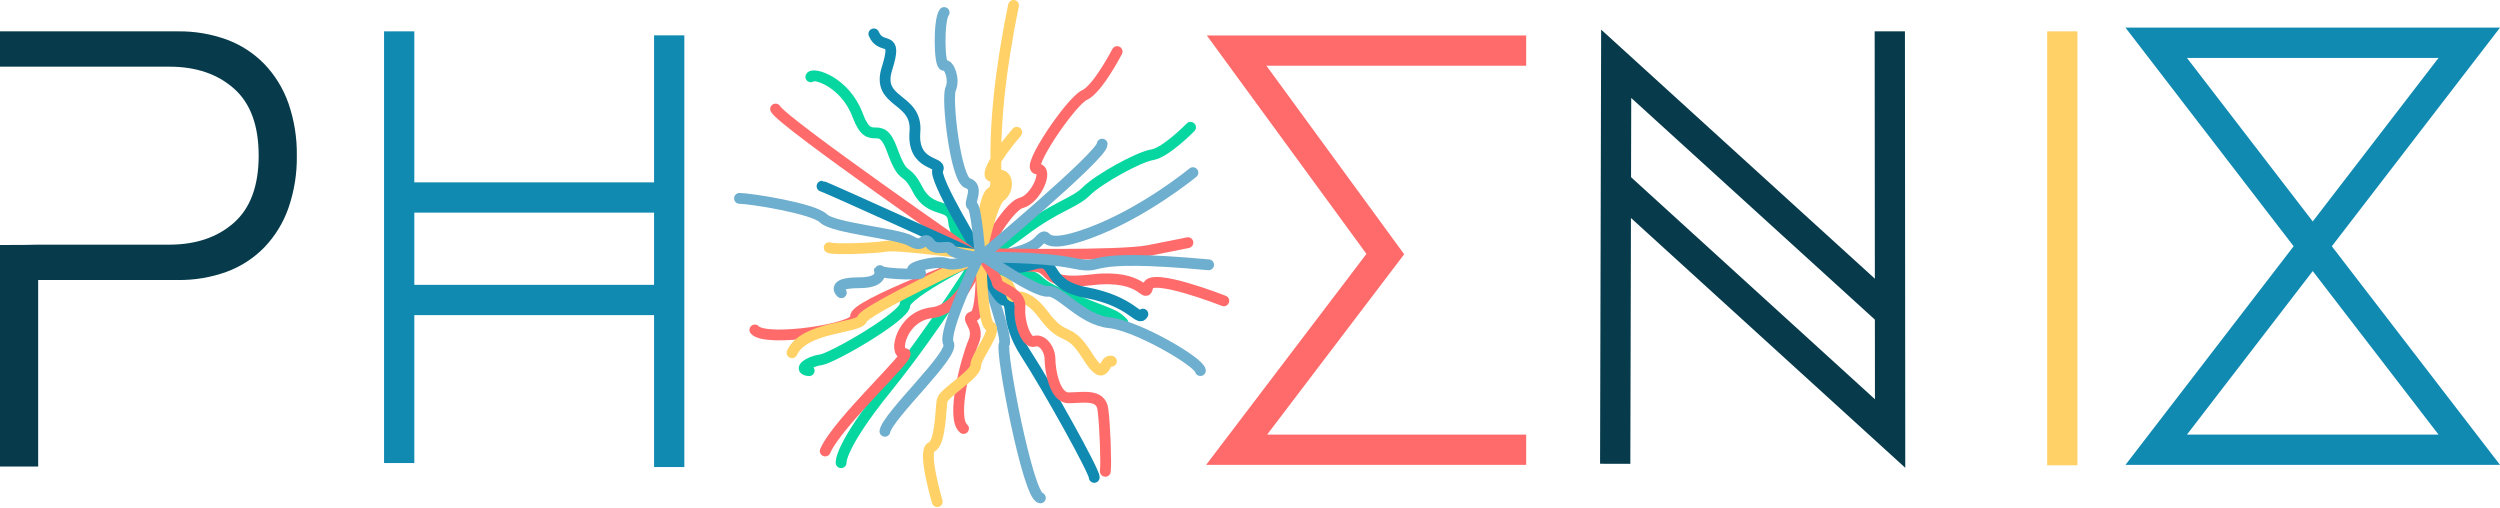
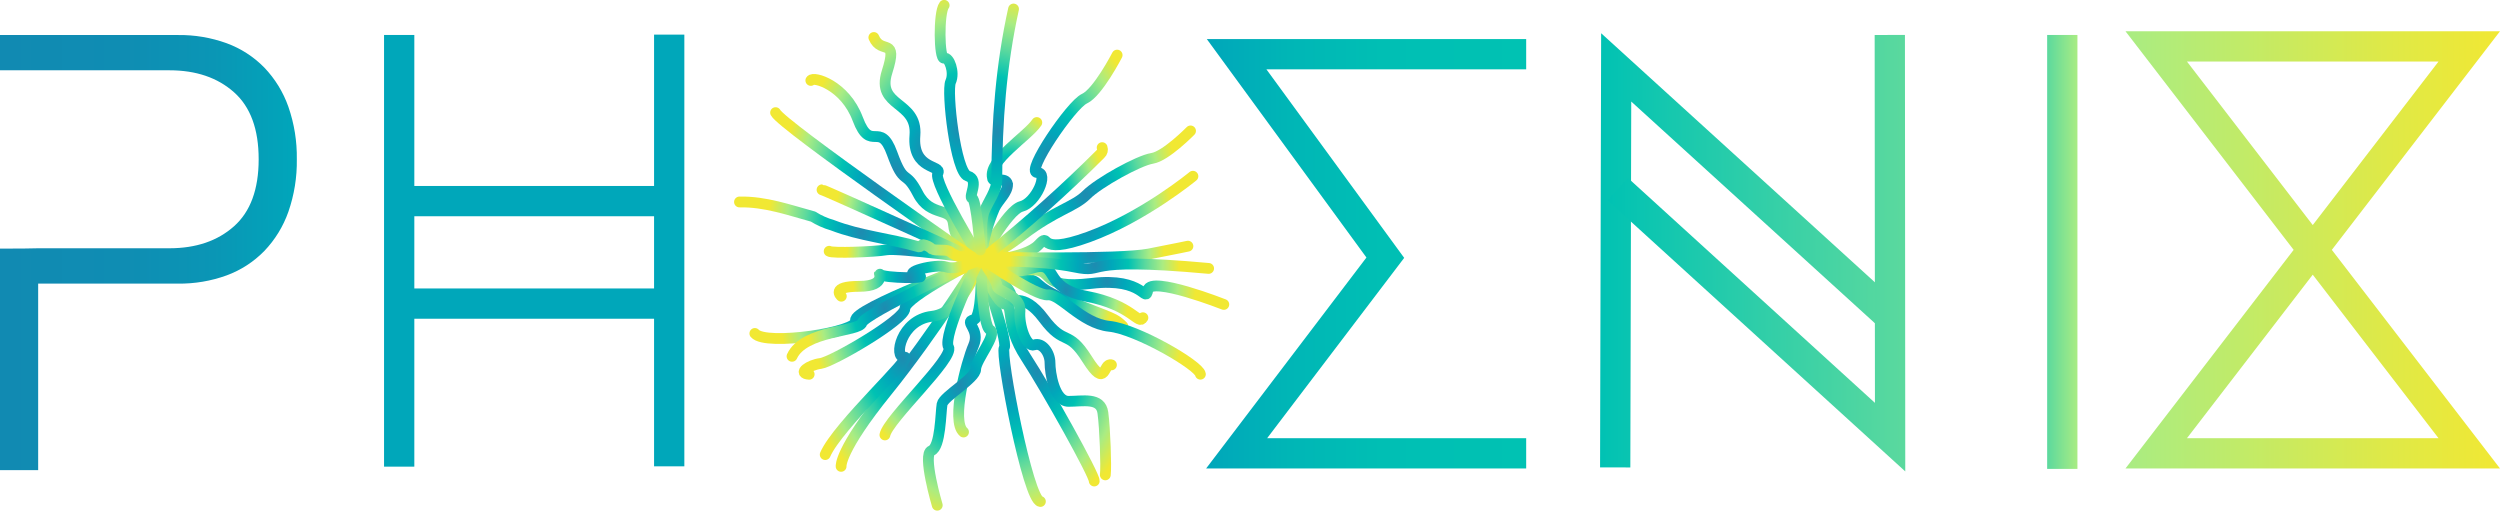
- <svg xmlns="http://www.w3.org/2000/svg" viewBox="0 0 1156.22 234.49">
+ <svg xmlns="http://www.w3.org/2000/svg" xmlns:xlink="http://www.w3.org/1999/xlink" viewBox="0 0 1156.22 236.16">
  <defs>
-     <style>.cls-1,.cls-10,.cls-3,.cls-4,.cls-5,.cls-6,.cls-7,.cls-8,.cls-9{fill:none;stroke-miterlimit:10;}.cls-1,.cls-6{stroke:#ff6b6b;}.cls-1,.cls-3,.cls-4,.cls-5{stroke-width:14px;}.cls-2{fill:#073b4c;}.cls-10,.cls-3{stroke:#118ab2;}.cls-4{stroke:#073b4c;}.cls-5,.cls-7{stroke:#ffd166;}.cls-10,.cls-6,.cls-7,.cls-8,.cls-9{stroke-linecap:round;stroke-width:5px;}.cls-8{stroke:#6eaece;}.cls-9{stroke:#06d6a0;}</style>
+     <style>.cls-1,.cls-10,.cls-11,.cls-12,.cls-13,.cls-14,.cls-15,.cls-16,.cls-17,.cls-18,.cls-19,.cls-20,.cls-21,.cls-22,.cls-23,.cls-24,.cls-25,.cls-26,.cls-27,.cls-28,.cls-29,.cls-3,.cls-30,.cls-31,.cls-32,.cls-33,.cls-34,.cls-35,.cls-36,.cls-37,.cls-38,.cls-39,.cls-4,.cls-40,.cls-5,.cls-6,.cls-7,.cls-8,.cls-9{fill:none;stroke-miterlimit:10;}.cls-1,.cls-3,.cls-4,.cls-5,.cls-6,.cls-7{stroke-width:14px;}.cls-1{stroke:url(#Degradado_sin_nombre_9);}.cls-2{fill:url(#Degradado_sin_nombre_5);}.cls-3{stroke:#00a7ba;}.cls-4{stroke:url(#Degradado_sin_nombre_28);}.cls-5{stroke:url(#Degradado_sin_nombre_28-2);}.cls-6{stroke:url(#Degradado_sin_nombre_76);}.cls-7{stroke:url(#Degradado_sin_nombre_39);}.cls-10,.cls-11,.cls-12,.cls-13,.cls-14,.cls-15,.cls-16,.cls-17,.cls-18,.cls-19,.cls-20,.cls-21,.cls-22,.cls-23,.cls-24,.cls-25,.cls-26,.cls-27,.cls-28,.cls-29,.cls-30,.cls-31,.cls-32,.cls-33,.cls-34,.cls-35,.cls-36,.cls-37,.cls-38,.cls-39,.cls-40,.cls-8,.cls-9{stroke-linecap:round;stroke-width:5px;}.cls-8{stroke:url(#Degradado_sin_nombre_80);}.cls-9{stroke:url(#Degradado_sin_nombre_80-2);}.cls-10{stroke:url(#Degradado_sin_nombre_80-3);}.cls-11{stroke:url(#Degradado_sin_nombre_80-4);}.cls-12{stroke:url(#Degradado_sin_nombre_80-5);}.cls-13{stroke:url(#Degradado_sin_nombre_80-6);}.cls-14{stroke:url(#Degradado_sin_nombre_80-7);}.cls-15{stroke:url(#Degradado_sin_nombre_80-8);}.cls-16{stroke:url(#Degradado_sin_nombre_80-9);}.cls-17{stroke:url(#Degradado_sin_nombre_80-10);}.cls-18{stroke:url(#Degradado_sin_nombre_80-11);}.cls-19{stroke:url(#Degradado_sin_nombre_80-12);}.cls-20{stroke:url(#Degradado_sin_nombre_80-13);}.cls-21{stroke:url(#Degradado_sin_nombre_80-14);}.cls-22{stroke:url(#Degradado_sin_nombre_80-15);}.cls-23{stroke:url(#Degradado_sin_nombre_80-16);}.cls-24{stroke:url(#Degradado_sin_nombre_80-17);}.cls-25{stroke:url(#Degradado_sin_nombre_80-18);}.cls-26{stroke:url(#Degradado_sin_nombre_80-19);}.cls-27{stroke:url(#Degradado_sin_nombre_80-20);}.cls-28{stroke:url(#Degradado_sin_nombre_80-21);}.cls-29{stroke:url(#Degradado_sin_nombre_80-22);}.cls-30{stroke:url(#Degradado_sin_nombre_80-23);}.cls-31{stroke:url(#Degradado_sin_nombre_80-24);}.cls-32{stroke:url(#Degradado_sin_nombre_80-25);}.cls-33{stroke:url(#Degradado_sin_nombre_80-26);}.cls-34{stroke:url(#Degradado_sin_nombre_80-27);}.cls-35{stroke:url(#Degradado_sin_nombre_80-28);}.cls-36{stroke:url(#Degradado_sin_nombre_80-29);}.cls-37{stroke:url(#Degradado_sin_nombre_80-30);}.cls-38{stroke:url(#Degradado_sin_nombre_80-31);}.cls-39{stroke:url(#Degradado_sin_nombre_80-32);}.cls-40{stroke:url(#Degradado_sin_nombre_80-33);}</style>
+     <linearGradient id="Degradado_sin_nombre_9" x1="557.81" y1="117.37" x2="705.84" y2="117.37" gradientUnits="userSpaceOnUse">
+       <stop offset="0" stop-color="#00a7ba" />
+       <stop offset="0.01" stop-color="#00a7ba" />
+       <stop offset="0.26" stop-color="#00b6b6" />
+       <stop offset="0.55" stop-color="#00bfb4" />
+       <stop offset="1" stop-color="#00c2b3" />
+     </linearGradient>
+     <linearGradient id="Degradado_sin_nombre_5" y1="116.79" x2="137.28" y2="116.79" gradientUnits="userSpaceOnUse">
+       <stop offset="0" stop-color="#118ab2" />
+       <stop offset="0.42" stop-color="#0f8db3" />
+       <stop offset="0.72" stop-color="#0a96b5" />
+       <stop offset="0.98" stop-color="#01a5ba" />
+       <stop offset="1" stop-color="#00a7ba" />
+     </linearGradient>
+     <linearGradient id="Degradado_sin_nombre_28" x1="740.01" y1="115.78" x2="879.56" y2="115.78" gradientUnits="userSpaceOnUse">
+       <stop offset="0" stop-color="#00c2b3" />
+       <stop offset="0.2" stop-color="#13c7af" />
+       <stop offset="1" stop-color="#5bd99e" />
+     </linearGradient>
+     <linearGradient id="Degradado_sin_nombre_28-2" x1="743.45" y1="117.09" x2="881.17" y2="117.09" xlink:href="#Degradado_sin_nombre_28" />
+     <linearGradient id="Degradado_sin_nombre_76" x1="983.01" y1="115.56" x2="1156.22" y2="115.56" gradientUnits="userSpaceOnUse">
+       <stop offset="0" stop-color="#a9ec83" />
+       <stop offset="0.05" stop-color="#adec7e" />
+       <stop offset="0.69" stop-color="#dee948" />
+       <stop offset="1" stop-color="#f1e833" />
+     </linearGradient>
+     <linearGradient id="Degradado_sin_nombre_39" x1="946.79" y1="116.51" x2="960.79" y2="116.51" gradientUnits="userSpaceOnUse">
+       <stop offset="0" stop-color="#5bd99e" />
+       <stop offset="1" stop-color="#a9ec83" />
+     </linearGradient>
+     <radialGradient id="Degradado_sin_nombre_80" cx="485.02" cy="73.08" r="42.86" gradientTransform="translate(0 -36.54) scale(1 1.5)" gradientUnits="userSpaceOnUse">
+       <stop offset="0" stop-color="#1e8bb0" />
+       <stop offset="0.2" stop-color="#00a7ba" />
+       <stop offset="0.4" stop-color="#00c2b3" />
+       <stop offset="0.6" stop-color="#5bd99e" />
+       <stop offset="0.8" stop-color="#a9ec83" />
+       <stop offset="1" stop-color="#f1e833" />
+     </radialGradient>
+     <radialGradient id="Degradado_sin_nombre_80-2" cx="466.79" cy="87.2" r="25.72" gradientTransform="translate(0 -43.6) scale(1 1.5)" xlink:href="#Degradado_sin_nombre_80" />
+     <radialGradient id="Degradado_sin_nombre_80-3" cx="461.12" cy="60.98" r="42.55" gradientTransform="translate(0 -30.49) scale(1 1.5)" xlink:href="#Degradado_sin_nombre_80" />
+     <radialGradient id="Degradado_sin_nombre_80-4" cx="453.55" cy="119.4" r="2.59" gradientTransform="translate(0 -59.7) scale(1 1.5)" xlink:href="#Degradado_sin_nombre_80" />
+     <radialGradient id="Degradado_sin_nombre_80-5" cx="502.47" cy="101.17" r="39.81" gradientTransform="translate(0 -50.59) scale(1 1.5)" xlink:href="#Degradado_sin_nombre_80" />
+     <radialGradient id="Degradado_sin_nombre_80-6" cx="412.66" cy="146.4" r="36.89" gradientTransform="translate(0 -73.2) scale(1 1.5)" xlink:href="#Degradado_sin_nombre_80" />
+     <radialGradient id="Degradado_sin_nombre_80-7" cx="414.19" cy="78.7" r="43.11" gradientTransform="translate(0 -39.35) scale(1 1.5)" xlink:href="#Degradado_sin_nombre_80" />
+     <radialGradient id="Degradado_sin_nombre_80-8" cx="502.01" cy="90.15" r="42.67" gradientTransform="translate(0 -45.07) scale(1 1.5)" xlink:href="#Degradado_sin_nombre_80" />
+     <radialGradient id="Degradado_sin_nombre_80-9" cx="428.78" cy="68.54" r="42.55" gradientTransform="translate(0 -34.27) scale(1 1.5)" xlink:href="#Degradado_sin_nombre_80" />
+     <radialGradient id="Degradado_sin_nombre_80-10" cx="467.2" cy="176.38" r="42.66" gradientTransform="translate(0 -88.19) scale(1 1.5)" xlink:href="#Degradado_sin_nombre_80" />
+     <radialGradient id="Degradado_sin_nombre_80-11" cx="479.65" cy="171.65" r="42.89" gradientTransform="translate(0 -85.82) scale(1 1.5)" xlink:href="#Degradado_sin_nombre_80" />
+     <radialGradient id="Degradado_sin_nombre_80-12" cx="483.63" cy="146.35" r="31.02" gradientTransform="translate(0 -73.17) scale(1 1.5)" xlink:href="#Degradado_sin_nombre_80" />
+     <radialGradient id="Degradado_sin_nombre_80-13" cx="486.35" cy="135.79" r="28" gradientTransform="translate(0 -67.9) scale(1 1.5)" xlink:href="#Degradado_sin_nombre_80" />
+     <radialGradient id="Degradado_sin_nombre_80-14" cx="448.53" cy="159.44" r="30.81" gradientTransform="translate(0 -79.72) scale(1 1.5)" xlink:href="#Degradado_sin_nombre_80" />
+     <radialGradient id="Degradado_sin_nombre_80-15" cx="421.13" cy="167.77" r="43.24" gradientTransform="translate(0 -83.88) scale(1 1.5)" xlink:href="#Degradado_sin_nombre_80" />
+     <radialGradient id="Degradado_sin_nombre_80-16" cx="417.52" cy="165.46" r="43.06" gradientTransform="translate(0 -82.73) scale(1 1.5)" xlink:href="#Degradado_sin_nombre_80" />
+     <radialGradient id="Degradado_sin_nombre_80-17" cx="401.76" cy="138.62" r="41.59" gradientTransform="translate(0 -69.31) scale(1 1.5)" xlink:href="#Degradado_sin_nombre_80" />
+     <radialGradient id="Degradado_sin_nombre_80-18" cx="405.38" cy="86.38" r="43.43" gradientTransform="translate(0 -43.19) scale(1 1.5)" xlink:href="#Degradado_sin_nombre_80" />
+     <radialGradient id="Degradado_sin_nombre_80-19" cx="416.78" cy="104.23" r="30.72" gradientTransform="translate(0 -52.11) scale(1 1.5)" xlink:href="#Degradado_sin_nombre_80" />
+     <radialGradient id="Degradado_sin_nombre_80-20" cx="418.45" cy="117.58" r="26.7" gradientTransform="translate(0 -58.79) scale(1 1.5)" xlink:href="#Degradado_sin_nombre_80" />
+     <radialGradient id="Degradado_sin_nombre_80-21" cx="409.18" cy="142.73" r="36.49" gradientTransform="translate(0 -71.37) scale(1 1.5)" xlink:href="#Degradado_sin_nombre_80" />
+     <radialGradient id="Degradado_sin_nombre_80-22" cx="443.99" cy="177.95" r="42.91" gradientTransform="translate(0 -88.97) scale(1 1.5)" xlink:href="#Degradado_sin_nombre_80" />
+     <radialGradient id="Degradado_sin_nombre_80-23" cx="483.5" cy="170.93" r="42.09" gradientTransform="translate(0 -85.46) scale(1 1.5)" xlink:href="#Degradado_sin_nombre_80" />
+     <radialGradient id="Degradado_sin_nombre_80-24" cx="511.89" cy="129.92" r="41.14" gradientTransform="translate(0 -64.96) scale(1 1.5)" xlink:href="#Degradado_sin_nombre_80" />
+     <radialGradient id="Degradado_sin_nombre_80-25" cx="493.18" cy="134.38" r="29.06" gradientTransform="translate(0 -67.19) scale(1 1.5)" xlink:href="#Degradado_sin_nombre_80" />
+     <radialGradient id="Degradado_sin_nombre_80-26" cx="504.7" cy="116.59" r="33.58" gradientTransform="translate(0 -58.29) scale(1 1.5)" xlink:href="#Degradado_sin_nombre_80" />
+     <radialGradient id="Degradado_sin_nombre_80-27" cx="506.24" cy="122.46" r="39.18" gradientTransform="translate(0 -61.23) scale(1 1.5)" xlink:href="#Degradado_sin_nombre_80" />
+     <radialGradient id="Degradado_sin_nombre_80-28" cx="430.67" cy="161.42" r="34.32" gradientTransform="translate(0 -80.71) scale(1 1.5)" xlink:href="#Degradado_sin_nombre_80" />
+     <radialGradient id="Degradado_sin_nombre_80-29" cx="483.59" cy="92.85" r="27.95" gradientTransform="translate(0 -46.42) scale(1 1.5)" xlink:href="#Degradado_sin_nombre_80" />
+     <radialGradient id="Degradado_sin_nombre_80-30" cx="398.32" cy="107.28" r="43.17" gradientTransform="translate(0 -53.64) scale(1 1.5)" xlink:href="#Degradado_sin_nombre_80" />
+     <radialGradient id="Degradado_sin_nombre_80-31" cx="505.36" cy="146.86" r="42.19" gradientTransform="translate(0 -73.43) scale(1 1.5)" xlink:href="#Degradado_sin_nombre_80" />
+     <radialGradient id="Degradado_sin_nombre_80-32" cx="444.11" cy="59.09" r="42.6" gradientTransform="translate(0 -29.54) scale(1 1.5)" xlink:href="#Degradado_sin_nombre_80" />
+     <radialGradient id="Degradado_sin_nombre_80-33" cx="420.08" cy="128.85" r="25.53" gradientTransform="translate(0 -64.43) scale(1 1.5)" xlink:href="#Degradado_sin_nombre_80" />
  </defs>
  <g id="Capa_2" data-name="Capa 2">
    <g id="Capa_1-2" data-name="Capa 1">
-       <polyline class="cls-1" points="705.84 23.4 571.92 23.4 640.69 117.51 571.92 208 705.84 208" />
-       <path class="cls-2" d="M133.39,47.76a50.46,50.46,0,0,0-11.16-18.18A47.06,47.06,0,0,0,104.84,18.3a63.9,63.9,0,0,0-22.58-3.8H0V30.84c5.51,0,12.32,0,17.65,0H78.37q18.42,0,29.85,10.14t11.41,31q0,20.86-11.41,31T78.37,113.15H17.65v0c-2.09.11-9.87.17-17.65.16V215.75H17.65V129.5H82.26a63.67,63.67,0,0,0,22.58-3.81,46.91,46.91,0,0,0,17.39-11.27,50.46,50.46,0,0,0,11.16-18.18A70.76,70.76,0,0,0,137.28,72,70.76,70.76,0,0,0,133.39,47.76Z" />
-       <line class="cls-3" x1="184.62" y1="14.5" x2="184.62" y2="214.15" />
-       <line class="cls-3" x1="309.5" y1="16.35" x2="309.5" y2="216" />
-       <line class="cls-3" x1="184.62" y1="91.34" x2="309.5" y2="91.34" />
-       <line class="cls-3" x1="184.62" y1="138.74" x2="309.5" y2="138.74" />
-       <polyline class="cls-4" points="747.01 214.5 747.47 29.5 874.85 145.4" />
-       <polyline class="cls-4" points="874.01 14.5 874.15 200.5 748.17 85.8" />
-       <polygon class="cls-3" points="997.22 19.78 1142.01 19.78 997.22 208 1142.01 208 997.22 19.78" />
-       <line class="cls-5" x1="953.79" y1="14.5" x2="953.79" y2="215.19" />
-       <path class="cls-6" d="M453.39,119s12.31-23.51,19-25.19,12.88-15.68,7.28-15.68S495.38,46.77,501.54,44s15.12-20.15,15.12-20.15" />
-       <path class="cls-7" d="M470.24,61.17c-9.91,11.56-16.19,22.47-9.91,20.16s6.61,6.61,2.31,9.58-9.25,28.42-9.25,28.42.49-28.58,5.45-30.57S455.2,68.27,468.75,2.5" />
-       <path class="cls-8" d="M551.71,79.84s-22.8,18.84-48.25,28.09-16.86-3-23.14,3.64-27.1,7.6-27.1,7.6" />
-       <path class="cls-9" d="M453.42,118.07s-34.9,17.62-34.9,22.91-33.71,24.79-39,25.45-10.91,4.63-5.29,5" />
-       <path class="cls-9" d="M453.39,119s-11.74-7.76-12.4-16.69-10.57-3-16.52-14.54-6.28-3-11.9-18.51-9.92,0-15.87-15.86S376.08,33.53,375,35.53" />
-       <path class="cls-9" d="M453.42,118.07s4.43.44,19.63-11.13,23.8-12.89,29.42-18.51,24.12-15.86,30.4-16.85,17.74-12.7,17.74-12.7" />
-       <path class="cls-10" d="M453.42,118.07s-22-35.59-19.7-39.55S421.82,77.19,423.14,61,405,48.11,410.25,31.58s-2.64-7.69-6.11-15.91" />
-       <path class="cls-8" d="M453.22,119.17s13.22,37,11.24,40,11,70.47,16.71,71.09" />
-       <path class="cls-10" d="M453.22,119.17s7.27,19.5,11.57,19.83-.33,9.25,9.58,24.46,32,54.84,31.7,57.33" />
-       <path class="cls-7" d="M453.22,118.18s14.87,13.22,14.54,17.51,5-3.3,14.88,9.92,11.23,4.63,20.16,18.84,7.27,1.32,11.23,2.64" />
-       <path class="cls-9" d="M453.39,119s9.08,7.11,19.33,8.1,2.64,3,22.48,10.91,20.16,7.27,24.12,11.24" />
-       <path class="cls-6" d="M453.54,117.38s1.33,27.9-3.29,28.89,3.3,4.3,0,11.9-10.58,35-4.63,40" />
-       <path class="cls-9" d="M453.22,118.18s-20.82,33.71-43,61.14S389,214,389,214" />
-       <path class="cls-6" d="M453.39,119s-7.77,24-22.31,25.62-17.85,19.5-12.89,18.84-30.77,31.73-36.54,45.12" />
-       <path class="cls-6" d="M454.42,119s-60.69,22.31-58.71,27.6-41.64,11.9-46.6,6" />
-       <path class="cls-6" d="M452.07,119s-90.4-62.63-93.37-68.58" />
-       <path class="cls-10" d="M453.39,119s-72.22-32.88-73.21-32.88" />
-       <path class="cls-7" d="M453.42,118.07s-37.88-5.18-43.5-4.19-25.11,1.65-26.44.66" />
-       <path class="cls-7" d="M452.07,119S400,143.3,398.69,147.59s-26.77,3.31-32.39,15.54" />
-       <path class="cls-7" d="M453.72,120.57s.49,28.35,4.13,30.33-6.61,13.88-6.61,18.18-14.88,12.56-15.54,16.19-.66,19.83-4.95,21.48S433.47,232,433.47,232" />
-       <path class="cls-6" d="M455.63,120.57s5.52,7.85,5.52,10.17S472.39,135,471.73,142s3,17.19,6.61,15.87,7.27,3.63,7.27,8.26,2,17.85,8.59,17.85,14.88-2,15.87,5.29,1.6,25,1.13,28.71" />
-       <path class="cls-6" d="M457.78,117.38A32.86,32.86,0,0,0,477,123.14c11.23-.34,3,9.25,27.76,6.28s24.79,9.58,26.11,3S566,139.14,566,139.14" />
-       <path class="cls-10" d="M457.78,119.33s6,7.44,19.24,3.14,4.29,8.93,25.45,12.89,24.12,13.56,26.11,9.92" />
-       <path class="cls-6" d="M460,117.38s57.67,1.13,71.22-1.52,18.18-3.63,18.18-3.63" />
-       <path class="cls-8" d="M453.51,119s27.47-.49,43.34,2.81.33-5,62.13.66" />
-       <path class="cls-8" d="M452.07,120s-16.37,33.85-13.39,38.81-28.09,33.38-29.42,40.65" />
-       <path class="cls-8" d="M342,91.75c4.8,0,34.21,4.61,38.84,9.24s34.7,6.94,40.65,10.58,5.62-3,8.6,1,8.59.33,9.58,2.64,13.55,4,13.55,4,56.85-47.59,56.52-52.55" />
-       <path class="cls-8" d="M455.54,119s23.46,16.36,29.08,15.7,15.53,13.22,28.42,14.55,41.62,18.17,42.13,22.14" />
-       <path class="cls-8" d="M453.39,119s-1.82-23.63-3.8-24,3.63-8.59-2-10.24-9.91-39.33-7.93-43.63-.66-11.57-3-10.91-2.65-21.09,0-24.43" />
-       <path class="cls-8" d="M452.07,119s-9.43,4.47-14.38,2.81-21.49,2.65-13.55,4-15.87,1.32-17.19-.66,4,5.62-9.59,5.62-8.26,4.62-8.26,4.62" />
+       <polyline class="cls-1" points="705.84 25.07 571.92 25.07 640.69 119.18 571.92 209.67 705.84 209.67" />
+       <path class="cls-2" d="M133.39,49.43a50.5,50.5,0,0,0-11.16-18.19A47,47,0,0,0,104.84,20a63.67,63.67,0,0,0-22.58-3.8H0V32.51c5.51,0,12.32,0,17.65,0H78.37q18.42,0,29.85,10.15t11.41,31q0,20.85-11.41,31T78.37,114.82H17.65v0c-2.09.11-9.87.16-17.65.16V217.42H17.65V131.17H82.26a63.67,63.67,0,0,0,22.58-3.81,47,47,0,0,0,17.39-11.27A50.41,50.41,0,0,0,133.39,97.9a70.71,70.71,0,0,0,3.89-24.23A70.72,70.72,0,0,0,133.39,49.43Z" />
+       <line class="cls-3" x1="184.62" y1="16.17" x2="184.62" y2="215.82" />
+       <line class="cls-3" x1="309.5" y1="16.01" x2="309.5" y2="215.67" />
+       <line class="cls-3" x1="184.62" y1="93.01" x2="309.5" y2="93.01" />
+       <line class="cls-3" x1="184.62" y1="140.41" x2="309.5" y2="140.41" />
+       <polyline class="cls-4" points="747.01 216.17 747.47 31.17 874.85 147.06" />
+       <polyline class="cls-5" points="874.01 16.17 874.15 202.17 748.17 87.46" />
+       <polygon class="cls-6" points="997.22 21.45 1142.01 21.45 997.22 209.67 1142.01 209.67 997.22 21.45" />
+       <line class="cls-7" x1="953.79" y1="16.17" x2="953.79" y2="216.86" />
+       <path class="cls-8" d="M453.39,120.67s12.31-23.52,19-25.2S485.3,79.8,479.7,79.8s15.68-31.36,21.84-34.16,15.12-20.16,15.12-20.16" />
+       <path class="cls-9" d="M479.51,56.67C475.27,63,457,74.17,459,82.17c0,3,6-1,7,3,0,4-4,7-6,11a78.86,78.86,0,0,0-5.95,21.56" />
+       <path class="cls-10" d="M453.49,117.79c1.52-6.62-.48-12.62,1.52-19.62,2-5,6-10,6-15,0-27,2-53,7.74-79" />
+       <path class="cls-11" d="M453.71,119.41c-.09.53-.22,1.06-.32,1.59,0-.54,0-1.08,0-1.61" />
+       <path class="cls-12" d="M551.71,81.51s-22.8,18.83-48.25,28.09-16.86-3-23.14,3.63-27.1,7.61-27.1,7.61" />
+       <path class="cls-13" d="M453.42,119.74s-34.9,17.62-34.9,22.91-33.71,24.79-39,25.45-10.91,4.63-5.29,5" />
+       <path class="cls-14" d="M453.39,120.67S441.65,112.9,441,104s-10.57-3-16.52-14.54-6.28-3-11.9-18.51-9.92,0-15.87-15.87S376.08,35.2,375,37.2" />
+       <path class="cls-15" d="M453.42,119.74s4.43.43,19.63-11.13,23.8-12.89,29.42-18.51,24.12-15.87,30.4-16.86,17.74-12.69,17.74-12.69" />
+       <path class="cls-16" d="M453.42,119.74s-22-35.59-19.7-39.56-11.9-1.32-10.58-17.51S405,49.78,410.25,33.25s-2.64-7.7-6.11-15.91" />
+       <path class="cls-17" d="M453.22,120.84s13.22,37,11.24,40,11,70.46,16.71,71.09" />
+       <path class="cls-18" d="M453.22,120.84s7.27,19.5,11.57,19.83-.33,9.25,9.58,24.45,32,54.84,31.7,57.34" />
+       <path class="cls-19" d="M453.22,119.84s14.87,13.22,14.54,17.52,5-3.3,14.88,9.92,11.23,4.62,20.16,18.84,7.27,1.32,11.23,2.64" />
+       <path class="cls-20" d="M453.39,120.67s9.08,7.11,19.33,8.1,2.64,3,22.48,10.9,20.16,7.28,24.12,11.24" />
+       <path class="cls-21" d="M453.54,119s1.33,27.91-3.29,28.9,3.3,4.29,0,11.9-10.58,35-4.63,40" />
+       <path class="cls-22" d="M453.22,119.84s-20.82,33.72-43,61.15S389,215.69,389,215.69" />
+       <path class="cls-23" d="M453.39,120.67s-7.77,24-22.31,25.61-17.85,19.5-12.89,18.84-30.77,31.74-36.54,45.12" />
+       <path class="cls-24" d="M454.42,120.67s-60.69,22.31-58.71,27.6-41.64,11.9-46.6,5.95" />
+       <path class="cls-25" d="M452.07,120.67S361.67,58,358.7,52.09" />
+       <path class="cls-26" d="M453.39,120.67s-72.22-32.89-73.21-32.89" />
+       <path class="cls-27" d="M453.42,119.74s-37.88-5.18-43.5-4.19-25.11,1.65-26.44.66" />
+       <path class="cls-28" d="M452.07,120.67S400,145,398.69,149.26s-26.77,3.3-32.39,15.53" />
+       <path class="cls-29" d="M453.72,122.23s.49,28.35,4.13,30.33-6.61,13.89-6.61,18.18-14.88,12.56-15.54,16.2-.66,19.83-4.95,21.48,2.72,25.24,2.72,25.24" />
+       <path class="cls-30" d="M455.63,122.23s5.52,7.86,5.52,10.17,11.24,4.3,10.58,11.24,3,17.19,6.61,15.87,7.27,3.63,7.27,8.26,2,17.85,8.59,17.85,14.88-2,15.87,5.28,1.6,25,1.13,28.72" />
+       <path class="cls-31" d="M457.78,119A32.86,32.86,0,0,0,477,124.8c11.23-.33,3,9.26,27.76,6.28s24.79,9.59,26.11,3S566,140.8,566,140.8" />
+       <path class="cls-32" d="M457.78,121s6,7.44,19.24,3.14,4.29,8.92,25.45,12.89,24.12,13.55,26.11,9.92" />
+       <path class="cls-33" d="M460,119s57.67,1.13,71.22-1.51,18.18-3.64,18.18-3.64" />
+       <path class="cls-34" d="M453.51,120.67s27.47-.5,43.34,2.81.33-5,62.13.66" />
+       <path class="cls-35" d="M452.07,121.68s-16.37,33.86-13.39,38.82-28.09,33.38-29.42,40.65" />
+       <path class="cls-36" d="M457.28,117.41A631.07,631.07,0,0,0,509,71.17a2.66,2.66,0,0,0,.73-2.89" />
+       <path class="cls-37" d="M342,93.41c12-.24,23,3.76,34,6.76a35.52,35.52,0,0,0,9,4c13,5,26,6,40,10,1,0,1-1,2-1a7.58,7.58,0,0,1,4,2c2,1,6,0,8,1,4,3,9,4,14,5,1,0,1-1,1.63-1.53" />
+       <path class="cls-38" d="M455.54,120.67S479,137,484.62,136.37s15.53,13.22,28.42,14.54,41.62,18.18,42.13,22.15" />
+       <path class="cls-39" d="M453.39,115.67s-1.82-23.63-3.8-24,3.63-8.59-2-10.25-9.91-39.33-7.93-43.62-.66-11.57-3-10.91-2.65-21.1,0-24.43" />
+       <path class="cls-40" d="M452.07,120.67s-9.43,4.46-14.38,2.81-21.49,2.64-13.55,4-15.87,1.32-17.19-.67,4,5.62-9.59,5.62S389.1,137,389.1,137" />
    </g>
  </g>
</svg>
